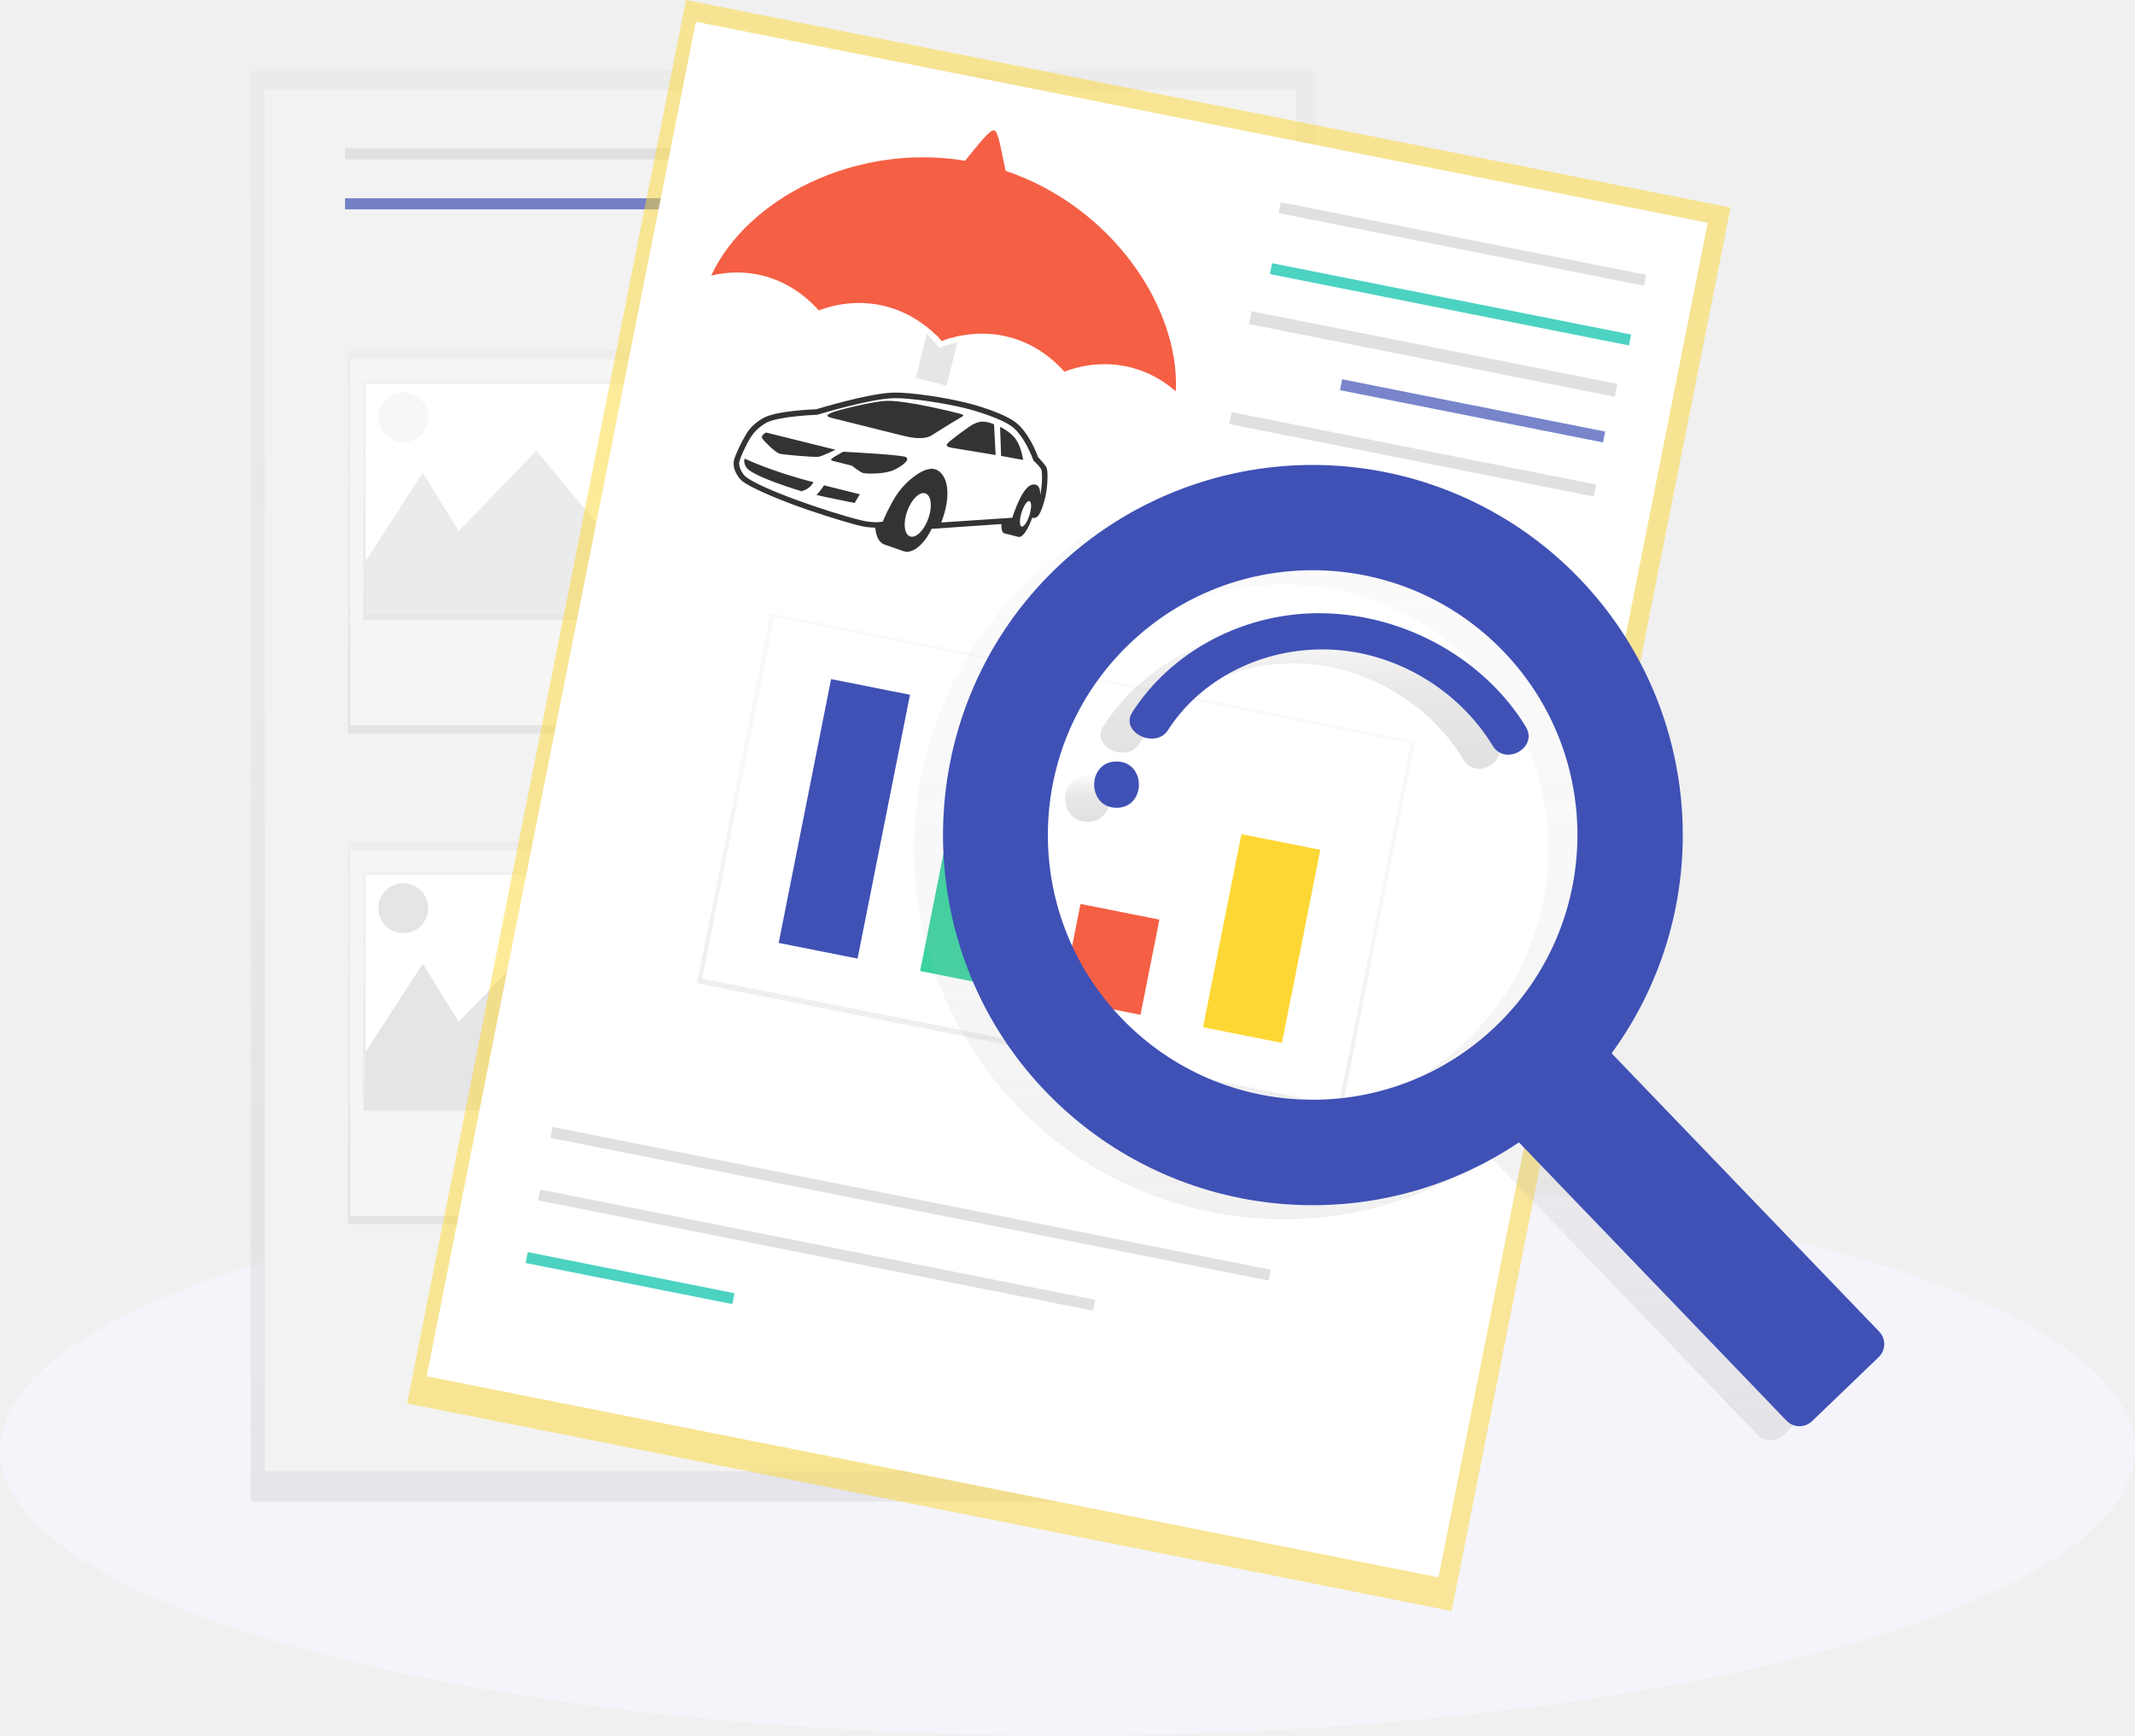
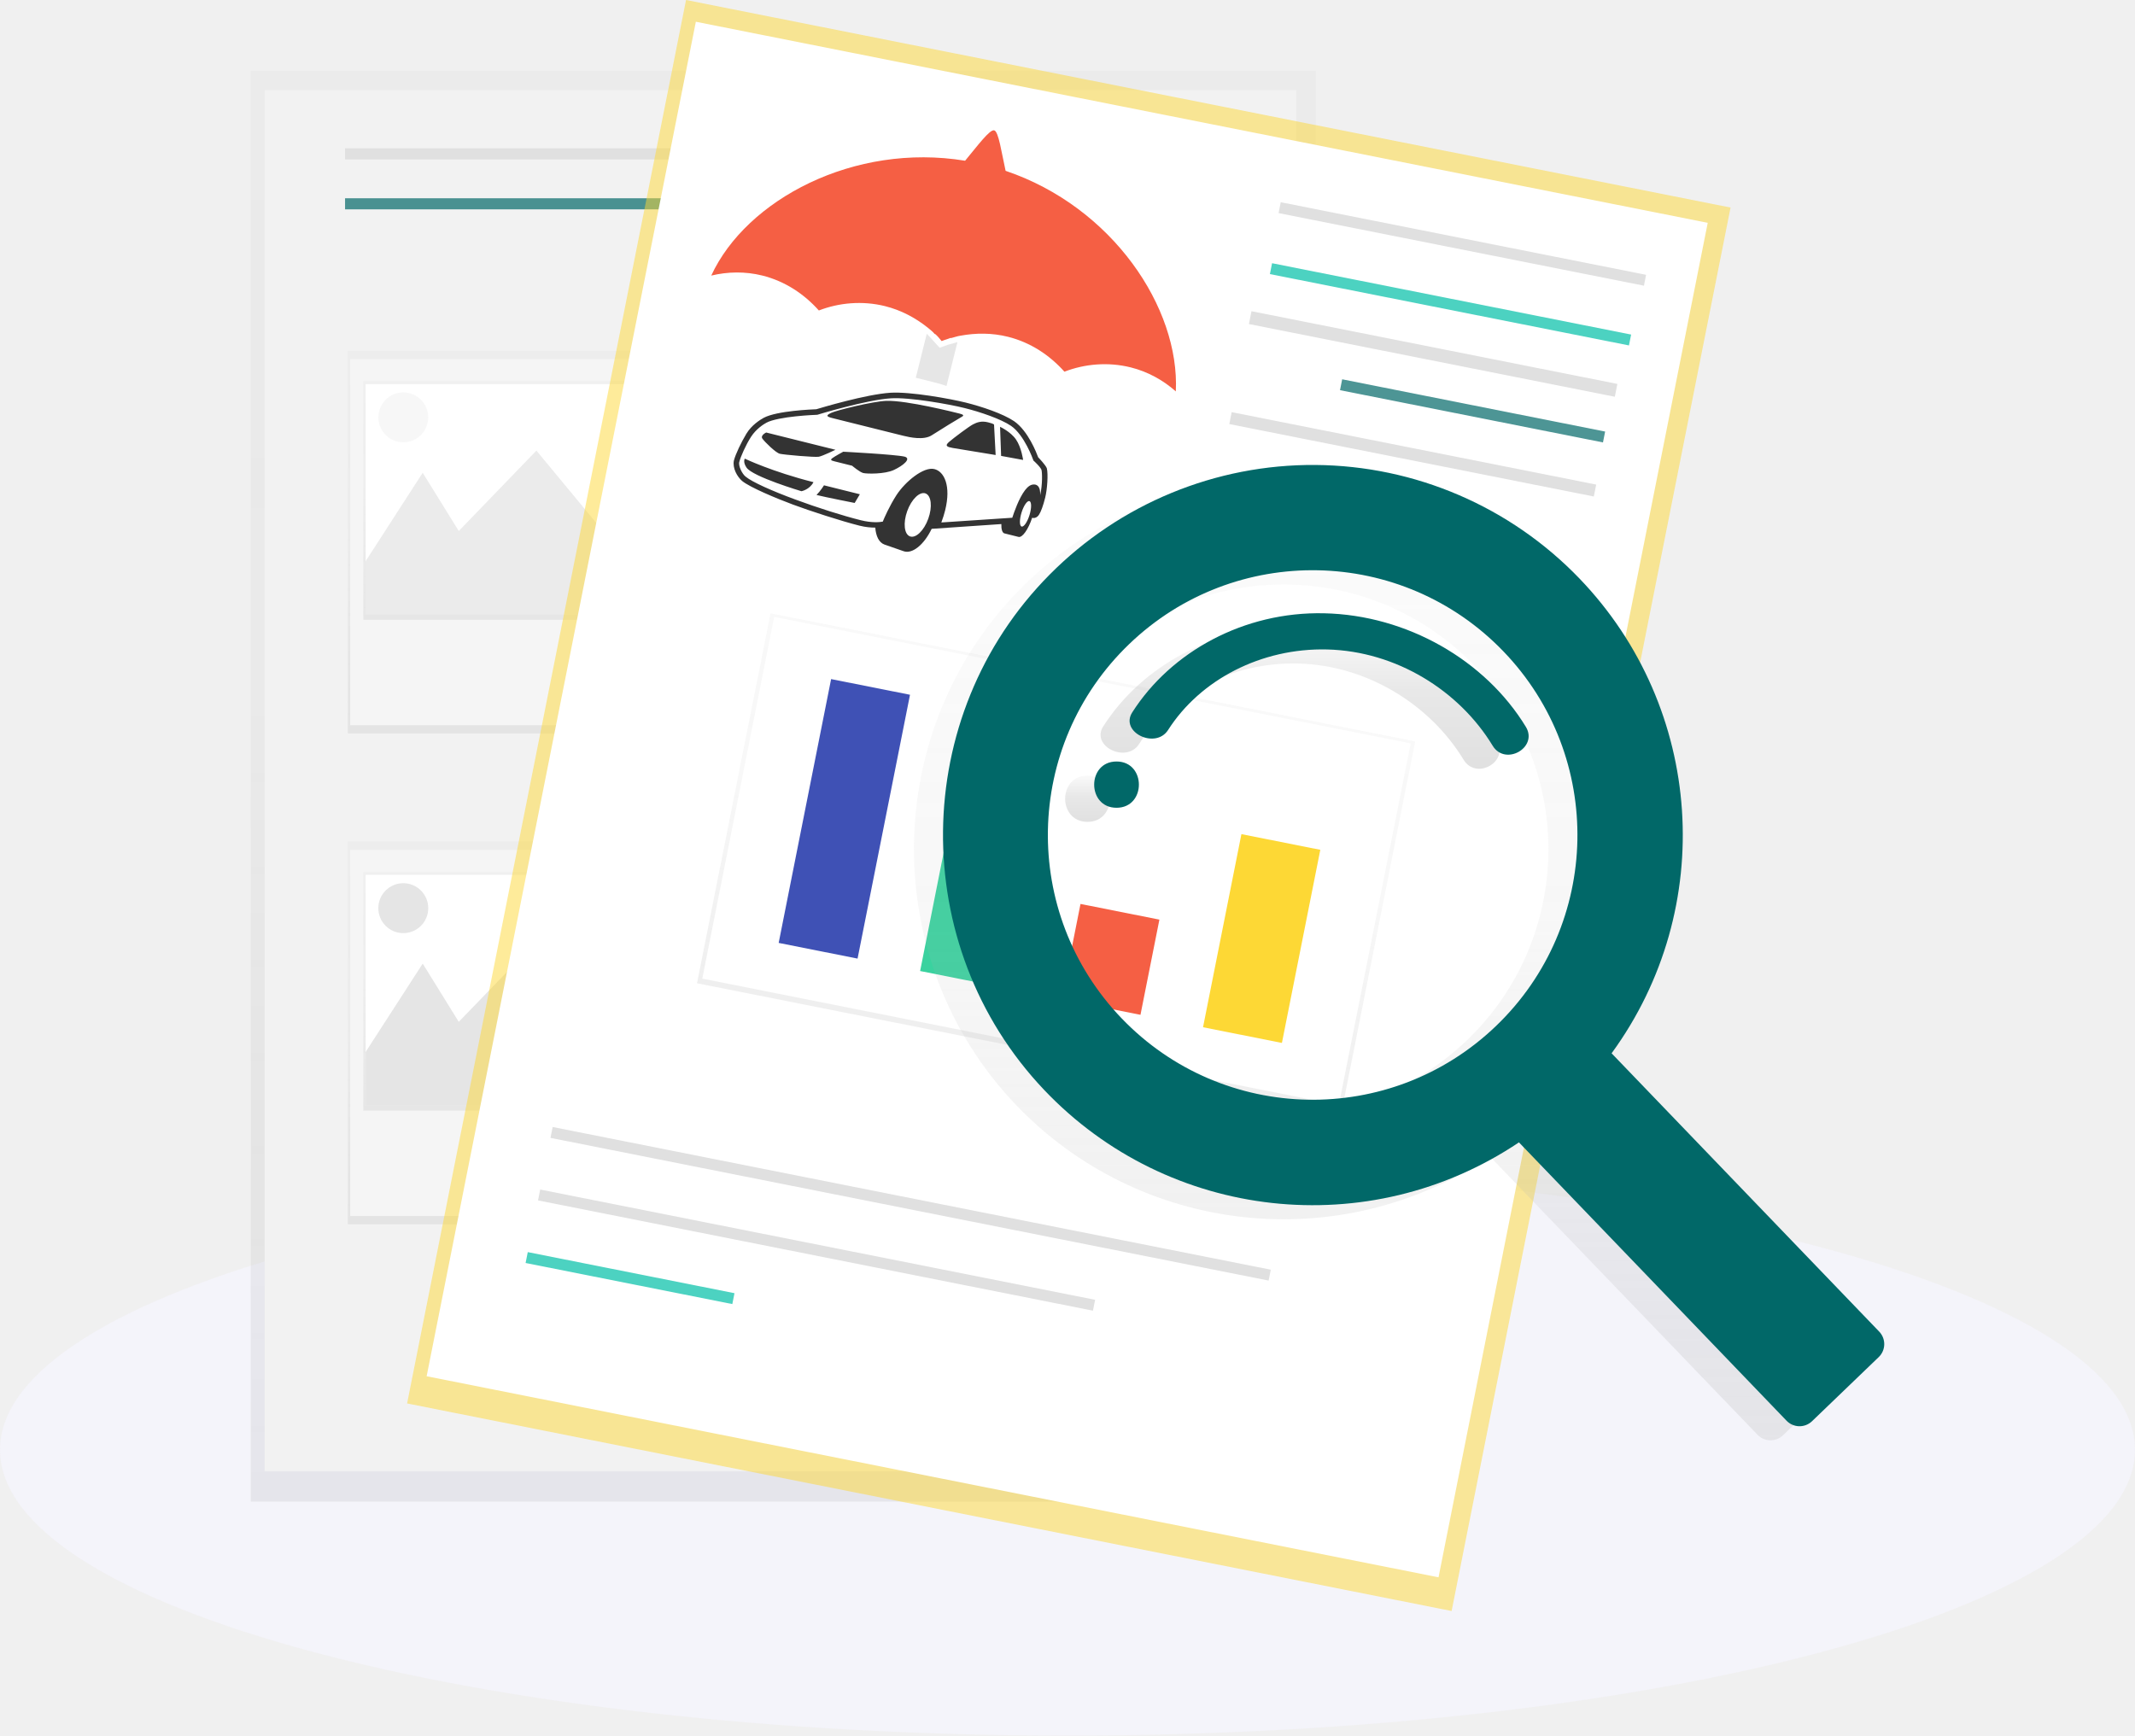
<svg xmlns="http://www.w3.org/2000/svg" xmlns:xlink="http://www.w3.org/1999/xlink" width="237.869mm" height="193.387mm" viewBox="0 0 237.869 193.387" version="1.1" id="svg3403">
  <defs id="defs3397">
    <linearGradient gradientUnits="userSpaceOnUse" y2="240.27" x2="675.05" y1="606.02" x1="675.05" id="deacd444-d5db-4c24-9492-02e57292be3c">
      <stop id="stop3948" stop-opacity="0.25" stop-color="gray" offset="0" />
      <stop id="stop3950" stop-opacity="0.12" stop-color="gray" offset="0.54" />
      <stop id="stop3952" stop-opacity="0.1" stop-color="gray" offset="1" />
    </linearGradient>
    <linearGradient xlink:href="#deacd444-d5db-4c24-9492-02e57292be3c" y2="301.65" x2="473.94" y1="635.65" x1="473.94" id="a1de9c2c-a914-4f57-a703-6b671b828453" />
    <linearGradient xlink:href="#deacd444-d5db-4c24-9492-02e57292be3c" y2="401.65" x2="363.44" y1="662.65" x1="363.44" id="33ead0d0-8f65-4117-bca2-44ecb419ecb0" />
    <linearGradient xlink:href="#deacd444-d5db-4c24-9492-02e57292be3c" y2="385.5" x2="849.68" y1="703.66" x1="849.68" id="9a5964b5-9011-4675-8f60-8033350848c0" />
    <linearGradient gradientUnits="userSpaceOnUse" y2="130.21" x2="378.37" y1="732.81" x1="378.37" id="a91ba363-77be-43f7-9cf6-91c4a3880d9c">
      <stop id="stop4162" stop-opacity="0.25" stop-color="gray" offset="0" />
      <stop id="stop4164" stop-opacity="0.12" stop-color="gray" offset="0.54" />
      <stop id="stop4166" stop-opacity="0.1" stop-color="gray" offset="1" />
    </linearGradient>
    <linearGradient xlink:href="#a91ba363-77be-43f7-9cf6-91c4a3880d9c" y2="248.16" x2="274.44" y1="409.32" x1="274.44" id="d1e6aa0e-d79d-4f6f-afbb-c37e9ed80ff9" />
    <linearGradient xlink:href="#a91ba363-77be-43f7-9cf6-91c4a3880d9c" y2="261.01" x2="274.44" y1="361.44" x1="274.44" id="a279b039-1afd-4281-8292-ccd5c8c9b734" />
    <clipPath transform="translate(-179 -60.54)" id="42e7b1d1-2be2-47b0-aacb-a853df270819">
      <rect height="96.93" width="143.79" y="322.72" x="381.54" data-name="&lt;Rectangle&gt;" id="cf34cfb5-9399-4bae-9cea-d47bbef6cb3a" style="fill:#ffffff" />
    </clipPath>
    <linearGradient xlink:href="#a91ba363-77be-43f7-9cf6-91c4a3880d9c" y2="454.87" x2="274.44" y1="616.03" x1="274.44" id="972637f2-71db-4198-9c75-a0854a7fe249" />
    <linearGradient xlink:href="#a91ba363-77be-43f7-9cf6-91c4a3880d9c" y2="467.72" x2="274.44" y1="568.15" x1="274.44" id="6c85befd-f960-412c-83e0-663d4b13bf85" />
    <clipPath transform="translate(-179 -60.54)" id="f66b8fac-771d-49bf-85c7-4ce29a79f723">
      <rect height="96.93" width="143.79" y="529.42" x="381.54" data-name="&lt;Rectangle&gt;" id="7439734d-5f7c-428f-88ce-e68b86a45c07" style="fill:#ffffff" />
    </clipPath>
    <linearGradient xlink:href="#a5c94603-d688-4cb8-935e-8753937e09f1" gradientTransform="rotate(90,665.375,476.845)" y2="163.26" x2="688.76" y1="765.86" x1="688.76" id="598f8edf-c762-4b18-b52d-250fc678075a" />
    <linearGradient xlink:href="#a91ba363-77be-43f7-9cf6-91c4a3880d9c" gradientTransform="rotate(90,662.7,498.69)" y2="409.67" x2="688.18" y1="568.49" x1="688.18" id="013b841e-9a42-49b8-8a36-6db9ed002b72" />
    <linearGradient gradientUnits="userSpaceOnUse" y2="362.71" x2="810.6" y1="767.54" x1="810.6" id="f8cab3c1-d868-48bc-b87d-cd2075ddc26a">
      <stop id="stop4179" stop-opacity="0.25" stop-color="#b3b3b3" offset="0" />
      <stop id="stop4181" stop-opacity="0.1" stop-color="#b3b3b3" offset="0.54" />
      <stop id="stop4183" stop-opacity="0.05" stop-color="#b3b3b3" offset="1" />
    </linearGradient>
    <linearGradient gradientUnits="userSpaceOnUse" y2="487.6" x2="685.49" y1="507.08" x1="685.49" id="043d467e-585e-47c7-bb2c-06dd6f5be04b">
      <stop id="stop4186" stop-opacity="0.12" offset="0" />
      <stop id="stop4188" stop-opacity="0.09" offset="0.55" />
      <stop id="stop4190" stop-opacity="0.02" offset="1" />
    </linearGradient>
    <linearGradient xlink:href="#043d467e-585e-47c7-bb2c-06dd6f5be04b" y2="425.15" x2="774.99" y1="484.73" x1="774.99" id="be08032f-102d-431e-9b5f-1e4ebfc8159b" />
    <style id="style4449">.cls-1{fill:none;}</style>
    <style id="style4485" type="text/css">
   
    .fil0 {fill:black}
   
  </style>
    <linearGradient gradientUnits="userSpaceOnUse" y2="51.81" x2="506" y1="757.81" x1="506" id="44dab5fe-2df9-47ba-adb2-140775afca0e">
      <stop id="stop4510" stop-opacity="0.25" stop-color="#b3b3b3" offset="0" />
      <stop id="stop4512" stop-opacity="0.1" stop-color="#b3b3b3" offset="0.54" />
      <stop id="stop4514" stop-opacity="0.05" stop-color="#b3b3b3" offset="1" />
    </linearGradient>
    <linearGradient xlink:href="#44dab5fe-2df9-47ba-adb2-140775afca0e" y2="3.5" x2="49.46" y1="96.5" x1="49.46" id="b071ddd1-33a6-4512-b8b6-1cee124e019a" />
    <linearGradient gradientUnits="userSpaceOnUse" y2="596.12" x2="627.87" y1="796.38" x1="627.87" id="d200849e-56d5-45c5-85eb-e9070e3330a6">
      <stop id="stop4518" stop-opacity="0.25" stop-color="gray" offset="0" />
      <stop id="stop4520" stop-opacity="0.12" stop-color="gray" offset="0.54" />
      <stop id="stop4522" stop-opacity="0.1" stop-color="gray" offset="1" />
    </linearGradient>
    <linearGradient xlink:href="#d200849e-56d5-45c5-85eb-e9070e3330a6" y2="645.68" x2="627.87" y1="746.82" x1="627.87" id="39846f9a-c4dd-4a41-91c8-743bb7d77e65" />
    <linearGradient xlink:href="#44dab5fe-2df9-47ba-adb2-140775afca0e" y2="96.81" x2="611" y1="802.81" x1="611" id="af8f0828-33b7-4bd6-b50f-ae3d37501acf" />
    <linearGradient xlink:href="#44dab5fe-2df9-47ba-adb2-140775afca0e" y2="48.5" x2="154.46" y1="141.5" x1="154.46" id="152252ce-949a-4e00-886c-6a46b2444b40" />
    <linearGradient gradientUnits="userSpaceOnUse" gradientTransform="translate(-9.77,-29.03)" y2="193.38" x2="459.12" y1="621" x1="459.12" id="161b0b7e-f39b-42f9-9ca9-e5f4182b27e7">
      <stop id="stop4698" stop-opacity="0.25" stop-color="gray" offset="0" />
      <stop id="stop4700" stop-opacity="0.12" stop-color="gray" offset="0.54" />
      <stop id="stop4702" stop-opacity="0.1" stop-color="gray" offset="1" />
    </linearGradient>
    <linearGradient gradientUnits="userSpaceOnUse" gradientTransform="translate(-44.96,-24.28)" y2="192.97" x2="459.12" y1="355.96" x1="459.12" id="0379165a-8b01-4db8-a9fd-a7f74912e5f9">
      <stop id="stop4705" stop-opacity="0.25" stop-color="#b3b3b3" offset="0" />
      <stop id="stop4707" stop-opacity="0.1" stop-color="#b3b3b3" offset="0.54" />
      <stop id="stop4709" stop-opacity="0.05" stop-color="#b3b3b3" offset="1" />
    </linearGradient>
    <linearGradient gradientUnits="userSpaceOnUse" gradientTransform="rotate(163.7398,613.7964,311.3179)" y2="466.67" x2="893.49" y1="384.1" x1="890.03" id="a5c94603-d688-4cb8-935e-8753937e09f1">
      <stop id="stop4712" stop-opacity="0.12" offset="0" />
      <stop id="stop4714" stop-opacity="0.09" offset="0.55" />
      <stop id="stop4716" stop-opacity="0.02" offset="1" />
    </linearGradient>
    <linearGradient xlink:href="#161b0b7e-f39b-42f9-9ca9-e5f4182b27e7" y2="285.78" x2="630.78" y1="714.25" x1="630.78" id="452544f9-f0e1-48f7-bf2a-2e6d32ceef9c" />
    <linearGradient xlink:href="#161b0b7e-f39b-42f9-9ca9-e5f4182b27e7" gradientTransform="translate(15.96,0.36)" y2="245.08" x2="737.4" y1="672.7" x1="737.4" id="b357cf12-7038-49e2-a945-bede915bae9c" />
    <linearGradient xlink:href="#0379165a-8b01-4db8-a9fd-a7f74912e5f9" gradientTransform="translate(1.98,1.1)" y2="244.68" x2="737.4" y1="407.66" x1="737.4" id="ea27b32b-d891-4df9-a7ed-488b1d56dfe9" />
    <linearGradient xlink:href="#a5c94603-d688-4cb8-935e-8753937e09f1" gradientTransform="rotate(173.26,626.9645,354.4012)" y2="411.61" x2="615.85" y1="329.04" x1="612.39" id="e9a0bbc5-d046-4610-9b74-eda9798afd67" />
    <linearGradient xlink:href="#161b0b7e-f39b-42f9-9ca9-e5f4182b27e7" y2="0.4" x2="382.92" y1="428.03" x1="382.92" id="d89d3977-de30-46d1-ab57-98fa636459b9" />
    <linearGradient xlink:href="#0379165a-8b01-4db8-a9fd-a7f74912e5f9" y2="0" x2="382.92" y1="162.99" x1="382.92" id="1e925d76-3047-4c1e-82a0-04113f14e226" />
    <linearGradient xlink:href="#a5c94603-d688-4cb8-935e-8753937e09f1" gradientTransform="matrix(-1,0.01,-0.01,-1,1253.94,688.13)" y2="580.79" x2="732.9" y1="498.21" x1="729.45" id="9a56d00c-164c-4fec-8f17-f5f893f4fff9" />
    <linearGradient xlink:href="#161b0b7e-f39b-42f9-9ca9-e5f4182b27e7" y2="254.91" x2="328.81" y1="746.14" x1="328.81" id="595bce0a-5d70-43e8-a094-99f33f4517de" />
    <linearGradient xlink:href="#161b0b7e-f39b-42f9-9ca9-e5f4182b27e7" y2="373.01" x2="329.34" y1="675.01" x1="329.34" id="7d63bf16-77e8-4c09-b275-41a64fa57a97" />
    <linearGradient xlink:href="#a5c94603-d688-4cb8-935e-8753937e09f1" gradientTransform="matrix(-1,0.01,-0.01,-1,1253.94,688.13)" y2="208.87" x2="690.12" y1="52.97" x1="683.6" id="cafffc46-2bab-4c9b-8a17-f57a9c7cb665" />
    <style id="style5041" type="text/css">
   
    .str0 {stroke:black;stroke-width:3.022}
    .fil1 {fill:none}
    .fil0 {fill:black}
    .fil2 {fill:black}
   
  </style>
    <linearGradient xlink:href="#a91ba363-77be-43f7-9cf6-91c4a3880d9c" id="linearGradient5478" gradientUnits="userSpaceOnUse" x1="378.37" y1="732.81" x2="378.37" y2="130.21" />
    <linearGradient xlink:href="#043d467e-585e-47c7-bb2c-06dd6f5be04b" id="linearGradient5480" gradientUnits="userSpaceOnUse" x1="685.49" y1="507.08" x2="685.49" y2="487.6" />
  </defs>
  <g id="layer1" transform="translate(267.119,77.30952)">
    <ellipse id="ellipse3024" ry="31.849" rx="118.934" cy="84.229" cx="-148.185" style="opacity:0.638;fill:#f6f5ff;fill-opacity:1;stroke:none;stroke-width:0.256;stroke-opacity:1" />
    <g id="g5476">
      <g transform="matrix(0.2645833,0,0,0.2645833,-279.9667,-103.8834)" id="g4416">
        <g style="opacity:0.5" id="g4200">
          <rect style="fill:url(#linearGradient5478)" x="154.15" y="130.21" width="448.44" height="602.6" id="rect4198" />
        </g>
        <rect style="fill:#f2f2f2" x="159.99" y="138.39" width="434.43" height="581.58" id="rect4202" />
        <rect style="fill:#e0e0e0" x="193.86" y="162.91" width="149.48" height="4.67" id="rect4204" />
-         <rect style="opacity:0.7;fill:#3f51b5;fill-opacity:1" x="193.86" y="183.93" width="149.48" height="4.67" id="rect4206" />
+         <rect style="opacity:0.7;fill:#016868;fill-opacity:1" x="193.86" y="183.93" width="149.48" height="4.67" id="rect4206" />
        <rect style="fill:#e0e0e0" x="365.53" y="162.91" width="149.48" height="4.67" id="rect4208" />
        <rect style="fill:#e0e0e0" x="388.88" y="296.05" width="149.48" height="4.67" id="rect4210" />
        <rect style="fill:#e0e0e0" x="392.39" y="308.89" width="149.48" height="4.67" id="rect4212" />
        <rect style="fill:#e0e0e0" x="399.4" y="321.74" width="149.48" height="4.67" id="rect4214" />
        <rect style="fill:#e0e0e0" x="388.88" y="502.75" width="149.48" height="4.67" id="rect4216" />
        <rect style="fill:#e0e0e0" x="392.39" y="515.6" width="149.48" height="4.67" id="rect4218" />
        <rect style="fill:#e0e0e0" x="399.4" y="528.44" width="149.48" height="4.67" id="rect4220" />
        <g style="opacity:0.5" id="g4224">
          <rect style="fill:url(#d1e6aa0e-d79d-4f6f-afbb-c37e9ed80ff9)" x="195.03" y="248.16" width="158.82" height="161.16" id="rect4222" />
        </g>
        <rect style="fill:#f5f5f5" x="196.03" y="251.67" width="156.32" height="154.15" id="rect4226" />
        <g style="opacity:0.5" id="g4230">
          <rect style="fill:url(#a279b039-1afd-4281-8292-ccd5c8c9b734)" x="201.54" y="261.01" width="145.8" height="100.43" id="rect4228" />
        </g>
        <rect style="fill:#ffffff" id="e1f34465-d008-41db-868b-e00503fb87b3" data-name="&lt;Rectangle&gt;" x="202.54" y="262.18" width="143.79" height="96.93" />
        <g clip-path="url(#42e7b1d1-2be2-47b0-aacb-a853df270819)" id="g4237">
          <polygon style="opacity:0.4;fill:#cccccc" points="190.35,355.61 226.56,299.55 241.74,324.07 274.44,290.21 302.47,324.07 326.99,273.86 390.05,374.29 185.68,367.28 " id="polygon4233" />
          <circle style="opacity:0.4;fill:#ececec" cx="218.38" cy="276.19" r="10.51" id="circle4235" />
        </g>
        <g style="opacity:0.5" id="g4241">
          <rect style="fill:url(#972637f2-71db-4198-9c75-a0854a7fe249)" x="195.03" y="454.87" width="158.82" height="161.16" id="rect4239" />
        </g>
        <rect style="fill:#f5f5f5" x="196.03" y="458.37" width="156.32" height="154.15" id="rect4243" />
        <g style="opacity:0.5" id="g4247">
          <rect style="fill:url(#6c85befd-f960-412c-83e0-663d4b13bf85)" x="201.54" y="467.72" width="145.8" height="100.43" id="rect4245" />
        </g>
        <rect style="fill:#ffffff" id="c95ac4f6-be4d-44a3-92c2-5c8066e2b531" data-name="&lt;Rectangle&gt;" x="202.54" y="468.88" width="143.79" height="96.93" />
        <g clip-path="url(#f66b8fac-771d-49bf-85c7-4ce29a79f723)" id="g4254">
          <polygon style="opacity:0.4;fill:#bdbdbd" points="190.35,562.31 226.56,506.25 241.74,530.78 274.44,496.91 302.47,530.78 326.99,480.56 390.05,580.99 185.68,573.99 " id="polygon4250" />
          <circle style="opacity:0.4;fill:#bdbdbd" cx="218.38" cy="482.9" r="10.51" id="circle4252" />
        </g>
        <g style="opacity:0.5" id="g4258">
          <rect style="fill:#fdd835;fill-opacity:1;opacity:1" x="376.36" y="276.01" width="602.6" height="448.44" transform="rotate(-78.76,551.2527,578.9986)" id="rect4256" />
        </g>
        <rect style="fill:#ffffff" x="386.18" y="280.49" width="581.58" height="434.43" transform="rotate(-78.76,550.568,576.479)" id="rect4260" />
        <rect style="fill:#e0e0e0" x="612.771" y="67.452" width="156.854" height="4.67" transform="rotate(11.24)" id="rect4262" />
        <rect style="fill:#e0e0e0" x="456.83" y="665.62" width="308.31" height="4.67" transform="rotate(11.24,829.2109,-271.6759)" id="rect4264" />
        <rect style="fill:#e0e0e0" x="452.26" y="685.13" width="238.24" height="4.67" transform="rotate(11.24,789.6245,-252.1843)" id="rect4266" />
        <rect style="opacity:0.7;fill:#00bfa6" x="448.46" y="696.91" width="88.75" height="4.67" transform="rotate(11.24,711.0588,-240.4002)" id="rect4268" />
        <rect style="opacity:0.7;fill:#00bfa6" x="614.195" y="93.357" width="154.15" height="4.67" transform="rotate(11.24)" id="rect4270" />
        <rect style="fill:#e0e0e0" x="609.628" y="114.873" width="157.094" height="5.513" transform="rotate(11.24)" id="rect4272" />
-         <rect style="opacity:0.7;fill:#3f51b5;fill-opacity:1" x="652.677" y="135.553" width="112.899" height="4.67" transform="rotate(11.24)" id="rect4274" />
+         <rect style="opacity:0.7;fill:#016868;fill-opacity:1" x="652.677" y="135.553" width="112.899" height="4.67" transform="rotate(11.24)" id="rect4274" />
        <g style="opacity:0.5" id="g4280">
          <rect style="fill:url(#013b841e-9a42-49b8-8a36-6db9ed002b72)" x="592.89" y="385.78" width="158.82" height="276.77" transform="rotate(-78.76,545.8979,602.9367)" id="rect4278" />
        </g>
        <rect style="fill:#ffffff" x="535.78" y="445.94" width="273.27" height="155.32" transform="rotate(11.24,890.6726,-416.089)" id="rect4282" />
        <rect style="fill:#3f51b5;fill-opacity:1" x="566.14" y="449.2" width="33.87" height="113.28" transform="rotate(11.24,801.3018,-433.8184)" id="rect4286" />
        <rect style="fill:#3ad29f" x="622.06" y="498.05" width="33.87" height="75.91" transform="rotate(11.24,857.2141,-403.6646)" id="rect4288" />
        <rect style="fill:#f55f44" x="678.21" y="544.59" width="33.87" height="40.87" transform="rotate(11.24,913.3771,-374.6128)" id="rect4290" />
        <rect style="fill:#fdd835" x="741.87" y="514.79" width="33.87" height="82.92" transform="rotate(11.24,977.0527,-383.3925)" id="rect4292" />
        <path style="fill:url(#f8cab3c1-d868-48bc-b87d-cd2075ddc26a)" d="m 880.45,410.55 a 155.89,155.89 0 0 0 -223.11,-1.68 c -59,59.48 -60,156.33 -2.29,217.07 A 155.89,155.89 0 0 0 854.95,648 l 112.69,117.21 a 7.59,7.59 0 0 0 10.73,0.21 l 28.08,-27 a 7.59,7.59 0 0 0 0.21,-10.73 L 894,610.49 A 155.9,155.9 0 0 0 880.45,410.55 Z M 845.35,599 a 111.5,111.5 0 1 1 3.1,-157.66 111.5,111.5 0 0 1 -3.1,157.66 z" transform="translate(-179,-60.54)" id="path4294" />
        <path style="fill:url(#linearGradient5480)" d="m 685.49,487.6 c -12.54,0 -12.56,19.49 0,19.49 12.56,0 12.56,-19.49 0,-19.49 z" transform="translate(-179,-60.54)" id="path4296" />
        <path style="fill:url(#be08032f-102d-431e-9b5f-1e4ebfc8159b)" d="m 772.9,425.17 c -33.75,-0.76 -64.46,16.17 -80.79,41.73 -5.33,8.34 9.8,15.71 15.1,7.41 13.52,-21.16 39.21,-34.6 67,-33.9 29.12,0.73 55.62,17.39 69.65,40.51 5.32,8.77 19.27,0.8 14,-7.92 -17.06,-28 -50.1,-47 -84.96,-47.83 z" transform="translate(-179,-60.54)" id="path4298" />
-         <path transform="translate(-179,-60.54)" style="fill:#3f51b5;fill-opacity:1" d="m 892.68,404.63 a 155.89,155.89 0 0 0 -223.11,-1.68 c -59,59.48 -60,156.33 -2.29,217.07 a 155.89,155.89 0 0 0 199.9,22.05 l 112.68,117.22 a 7.59,7.59 0 0 0 10.73,0.21 l 28.08,-27 a 7.59,7.59 0 0 0 0.21,-10.73 L 906.19,604.56 A 155.9,155.9 0 0 0 892.68,404.63 Z M 857.58,593 a 111.5,111.5 0 1 1 3.1,-157.66 111.5,111.5 0 0 1 -3.1,157.66 z" id="path4300" />
-         <path style="fill:#3f51b5;fill-opacity:1" d="m 697.72,481.67 c -12.54,0 -12.56,19.49 0,19.49 12.56,0 12.56,-19.49 0,-19.49 z" transform="translate(-179,-60.54)" id="path4302" />
-         <path style="fill:#3f51b5;fill-opacity:1" d="m 785.13,419.25 c -33.75,-0.76 -64.46,16.17 -80.79,41.73 -5.33,8.34 9.8,15.71 15.1,7.41 13.52,-21.16 39.21,-34.6 67,-33.9 29.12,0.73 55.62,17.39 69.65,40.51 5.32,8.77 19.27,0.8 14,-7.92 C 853,439 820,420 785.13,419.25 Z" transform="translate(-179,-60.54)" id="path4304" />
+         <path transform="translate(-179,-60.54)" style="fill:#016868;fill-opacity:1" d="m 892.68,404.63 a 155.89,155.89 0 0 0 -223.11,-1.68 c -59,59.48 -60,156.33 -2.29,217.07 a 155.89,155.89 0 0 0 199.9,22.05 l 112.68,117.22 a 7.59,7.59 0 0 0 10.73,0.21 l 28.08,-27 a 7.59,7.59 0 0 0 0.21,-10.73 L 906.19,604.56 A 155.9,155.9 0 0 0 892.68,404.63 Z M 857.58,593 a 111.5,111.5 0 1 1 3.1,-157.66 111.5,111.5 0 0 1 -3.1,157.66 z" id="path4300" />
+         <path style="fill:#016868;fill-opacity:1" d="m 697.72,481.67 c -12.54,0 -12.56,19.49 0,19.49 12.56,0 12.56,-19.49 0,-19.49 z" transform="translate(-179,-60.54)" id="path4302" />
+         <path style="fill:#016868;fill-opacity:1" d="m 785.13,419.25 c -33.75,-0.76 -64.46,16.17 -80.79,41.73 -5.33,8.34 9.8,15.71 15.1,7.41 13.52,-21.16 39.21,-34.6 67,-33.9 29.12,0.73 55.62,17.39 69.65,40.51 5.32,8.77 19.27,0.8 14,-7.92 C 853,439 820,420 785.13,419.25 Z" transform="translate(-179,-60.54)" id="path4304" />
      </g>
      <g transform="matrix(0.694591,0.173181,-0.173181,0.694591,7.77515,-324.6204)" id="g5327">
        <g id="g4422" transform="matrix(0.6213956,0,0,0.6213956,-160.8518,436.956)">
          <path style="fill:#333333;fill-opacity:1" d="M 76.523,36.164 C 76.125,35.518 73.962,34.129 73.753,34.014 73.11,33.082 69.73,28.215 65.722,26.699 62.531,25.534 57,25.107 52.867,25.1 48.721,25.107 38.73,25.77 33.967,27.264 28.076,29.131 17.889,35.198 16.923,35.772 15.94,36.071 7.477,38.505 4.657,41.044 3.9,41.747 2.157,43.533 1.412,45.957 0.667,48.381 0.007,51.623 0,53.23 c 0.076,1.942 1.763,3.716 3.227,4.472 2.326,1.092 9.374,2.165 13.789,2.66 4.467,0.503 12.767,1.091 17.468,1.093 1.546,0 2.879,-0.215 3.94,-0.482 0.671,2.039 1.81,3.404 3.234,3.553 l 5.056,0.461 c 2.324,0.244 4.595,-2.814 5.487,-7.137 l 16.643,-5.378 c 0.277,1.241 0.734,2.046 1.294,2.078 h 3.631 c 1.004,0.053 1.955,-2.377 2.181,-5.485 0.073,0.008 0.148,0.016 0.226,0.012 0.398,-0.02 0.99,-0.387 1.25,-1.151 0.293,-0.786 0.475,-2.478 0.475,-4.537 -0.003,-2.139 -0.672,-5.9 -1.378,-7.225 z M 50.764,55.606 c -0.322,3.144 -1.832,5.559 -3.371,5.396 -1.541,-0.163 -2.53,-2.844 -2.207,-5.987 0.32,-3.145 1.832,-5.561 3.371,-5.398 1.541,0.164 2.527,2.844 2.207,5.989 z m 24.379,-7.03 c -0.102,1.835 -0.65,3.297 -1.225,3.266 -0.58,-0.031 -0.963,-1.547 -0.861,-3.383 0.1,-1.835 0.648,-3.297 1.225,-3.266 0.577,0.031 0.962,1.545 0.861,3.383 z m 0.984,-6.736 c -0.221,-0.472 -0.65,-1.01 -1.377,-1.021 -0.043,0 -0.08,0 -0.109,0.004 -1.074,0.11 -1.646,0.998 -2.074,1.932 -1.027,2.341 -1.354,6.171 -1.447,7.517 l -16.955,5.446 c 0.133,-1.143 0.191,-2.196 0.191,-3.169 -0.002,-6.361 -2.594,-9.402 -5.127,-9.385 -2.756,0.02 -6.306,4.791 -7.631,8.636 -1.065,3.163 -1.566,6.223 -1.718,7.264 -0.01,0.005 -0.021,0.011 -0.032,0.016 -0.699,0.31 -2.521,0.974 -5.364,0.974 C 29.863,60.056 23.191,59.64 17.171,58.973 11.169,58.318 5.724,57.36 3.831,56.438 2.822,56.013 1.322,54.204 1.4,53.232 1.393,51.921 1.966,48.64 2.736,46.414 3.48,44.242 4.95,42.677 5.606,42.076 c 1.144,-1.077 4.156,-2.399 6.806,-3.353 2.66,-0.97 4.986,-1.632 4.99,-1.634 l 0.09,-0.027 0.08,-0.045 c 0.005,-0.004 2.724,-1.641 6.198,-3.515 3.471,-1.876 7.705,-3.985 10.619,-4.904 4.405,-1.403 14.485,-2.104 18.479,-2.097 4.012,-0.007 9.545,0.46 12.371,1.51 1.836,0.666 3.746,2.396 5.145,3.971 1.404,1.571 2.305,2.952 2.309,2.955 l 0.098,0.149 0.16,0.086 c 0.002,0 0.521,0.273 1.094,0.645 0.568,0.351 1.199,0.881 1.264,1.041 0.332,0.539 1.166,3.501 1.223,6.238 -0.098,-0.458 -0.223,-0.882 -0.405,-1.256 z M 52.766,28.766 c 0.559,-0.504 0.056,-0.616 -0.838,-0.616 -0.896,0 -13.586,-0.057 -18.506,1.346 -3.249,0.925 -11.63,5.379 -12.693,6.277 -1.063,0.896 -1.063,1.177 0.671,1.177 h 18.171 c 1.79,0 5.368,-0.112 6.989,-1.85 1.624,-1.738 5.648,-5.829 6.206,-6.334 z M 10.737,48.807 c 1.054,0 8.758,-1.227 9.654,-1.633 0.898,-0.408 3.641,-2.707 3.641,-2.707 H 6.147 c 0,0 -1.319,1.072 -0.529,1.736 0.793,0.664 4.064,2.604 5.119,2.604 z m 30.515,-6.861 c -2.442,0.031 -15.213,2.521 -15.213,2.521 0,0 -1.813,1.66 -2.271,2.236 -0.458,0.576 -0.115,0.633 0.802,0.633 0.917,0 4.472,0 4.472,0 0,0 2.226,1.098 3.142,1.098 0.916,0 5.25,-0.98 7.258,-2.594 2.007,-1.612 3.647,-3.862 1.81,-3.894 z M 59.445,28.548 c -1.658,0 -2.641,0.624 -3.52,1.404 -0.881,0.78 -3.883,4.469 -4.762,5.718 -0.879,1.247 -0.156,1.351 1.293,1.247 1.449,-0.104 10.818,-0.884 10.818,-0.884 l -2.225,-7.277 c 0.002,0 0.051,-0.208 -1.604,-0.208 z m 7.854,2.495 c -1.813,-1.612 -4.658,-2.131 -4.658,-2.131 l 2.018,7.007 5.592,-0.353 c -0.001,0 -1.142,-2.911 -2.952,-4.523 z M 22.167,56.6 c 2.35,0 9.752,-0.373 9.752,-0.373 L 32.653,53.8 H 23.4 c 0.001,0 -0.489,1.521 -1.233,2.8 z M 3.499,54.189 c 2.065,1.843 14.779,2.41 14.779,2.41 0,0 1.867,-0.855 2.372,-2.928 C 9.955,53.645 2.533,52.117 2.533,52.117 c 0,0 -0.319,0.925 0.966,2.072 z" id="path4418" />
        </g>
        <g id="g5320" transform="matrix(1.28494,0,0,1.28494,38.93655,-122.7626)">
          <path style="fill:#e6e6e6;fill-opacity:1;stroke-width:0.741" id="path5247" d="m -134.534,446.282 c 0.667,0 1.26,0 1.852,0.074 v -5.483 c -0.37,0.222 -0.667,0.37 -1.037,0.593 l -0.889,0.593 -0.889,-0.593 c -0.296,-0.222 -0.667,-0.445 -1.037,-0.667 v 5.483 c 0.667,0 1.334,0 2.001,0 z" />
          <path style="fill:#f55f44;fill-opacity:1;stroke-width:0.79" id="path5249" d="m -132.042,419.33 c -1.027,-2.054 -1.975,-4.425 -2.528,-4.425 -0.553,0 -1.501,2.291 -2.528,4.425 -13.59,1.106 -24.572,10.983 -26.469,20.938 1.817,-0.948 3.872,-1.501 6.005,-1.501 2.844,0 5.452,0.948 7.664,2.449 2.133,-1.501 4.82,-2.449 7.664,-2.449 1.975,0 3.872,0.474 5.61,1.264 0.316,0.158 0.711,0.316 1.027,0.553 h 0.079 c 0.316,0.158 0.632,0.395 0.948,0.632 0.316,-0.237 0.632,-0.395 0.948,-0.632 0,0 0,0 0.079,0 0.316,-0.158 0.632,-0.395 1.027,-0.553 v 0 c 1.738,-0.79 3.635,-1.264 5.61,-1.264 2.844,0 5.452,0.948 7.664,2.449 2.133,-1.501 4.82,-2.449 7.664,-2.449 2.133,0 4.188,0.553 6.005,1.501 -1.975,-9.955 -12.879,-19.832 -26.469,-20.938 z" />
        </g>
      </g>
      <rect style="fill:#e0e0e0;stroke-width:0.265" x="-133.52" y="-5.465" width="41.407" height="1.354" transform="rotate(11.24)" id="rect4272-1" />
    </g>
  </g>
</svg>
